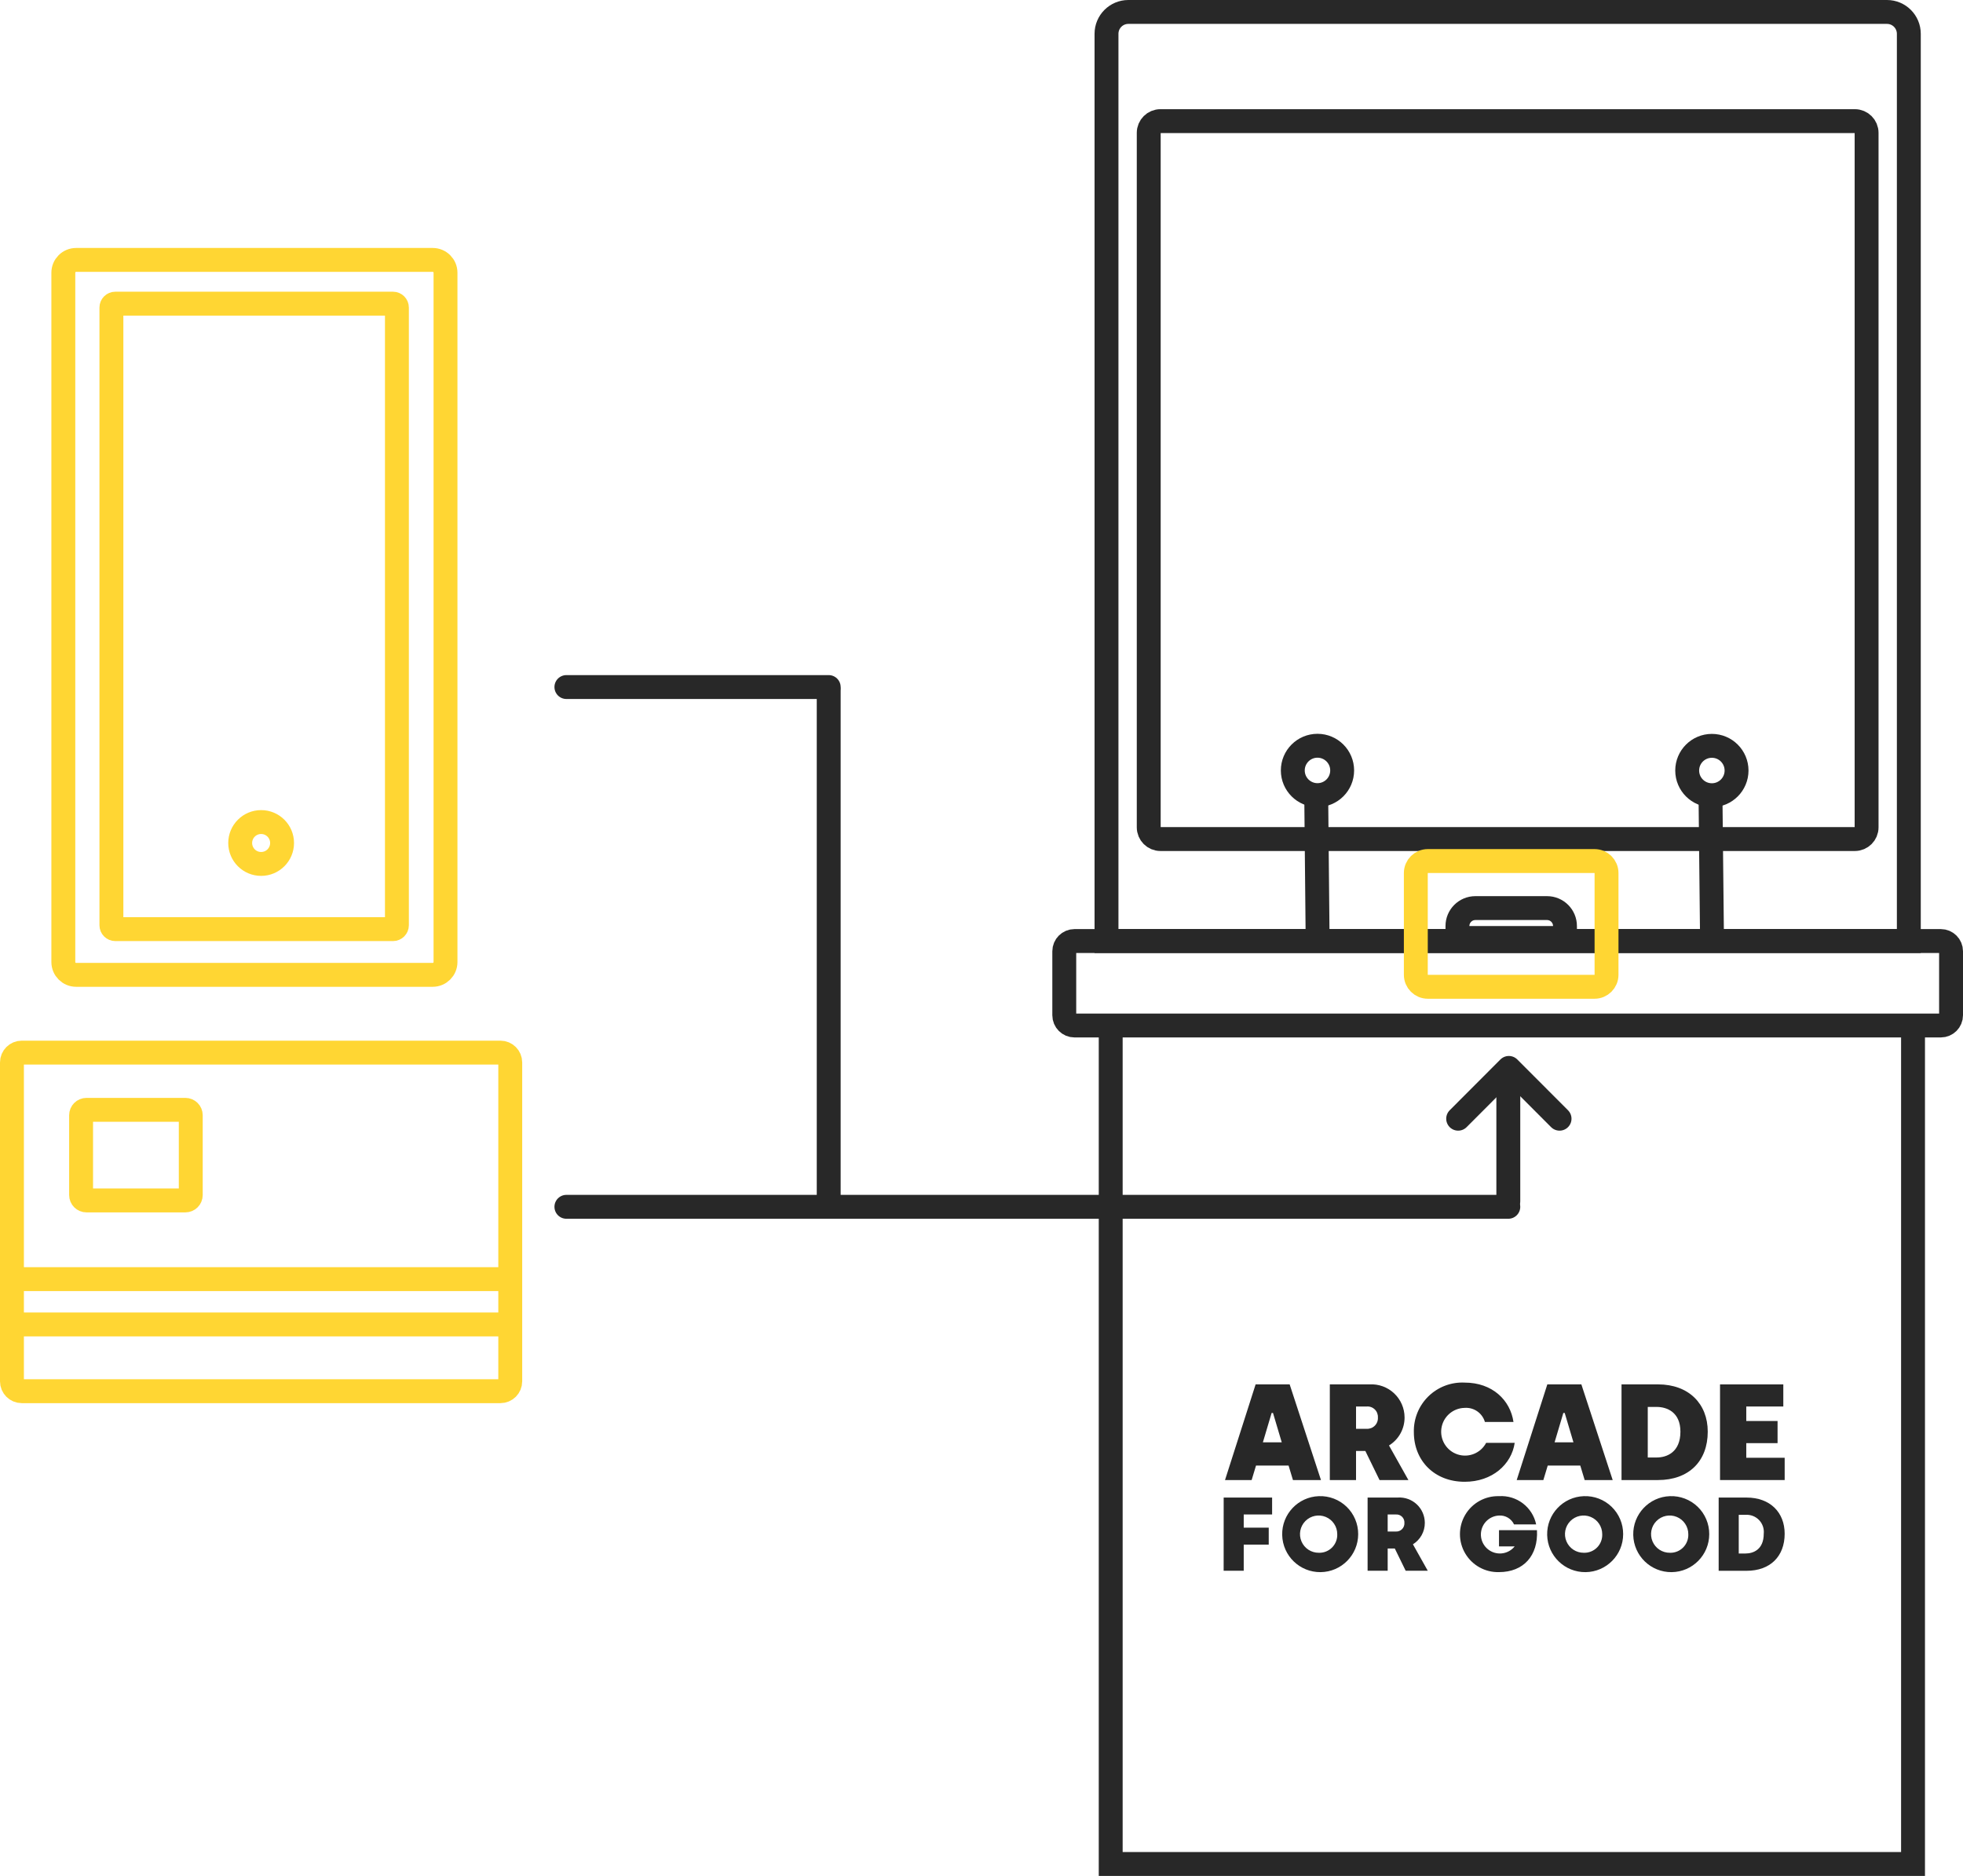
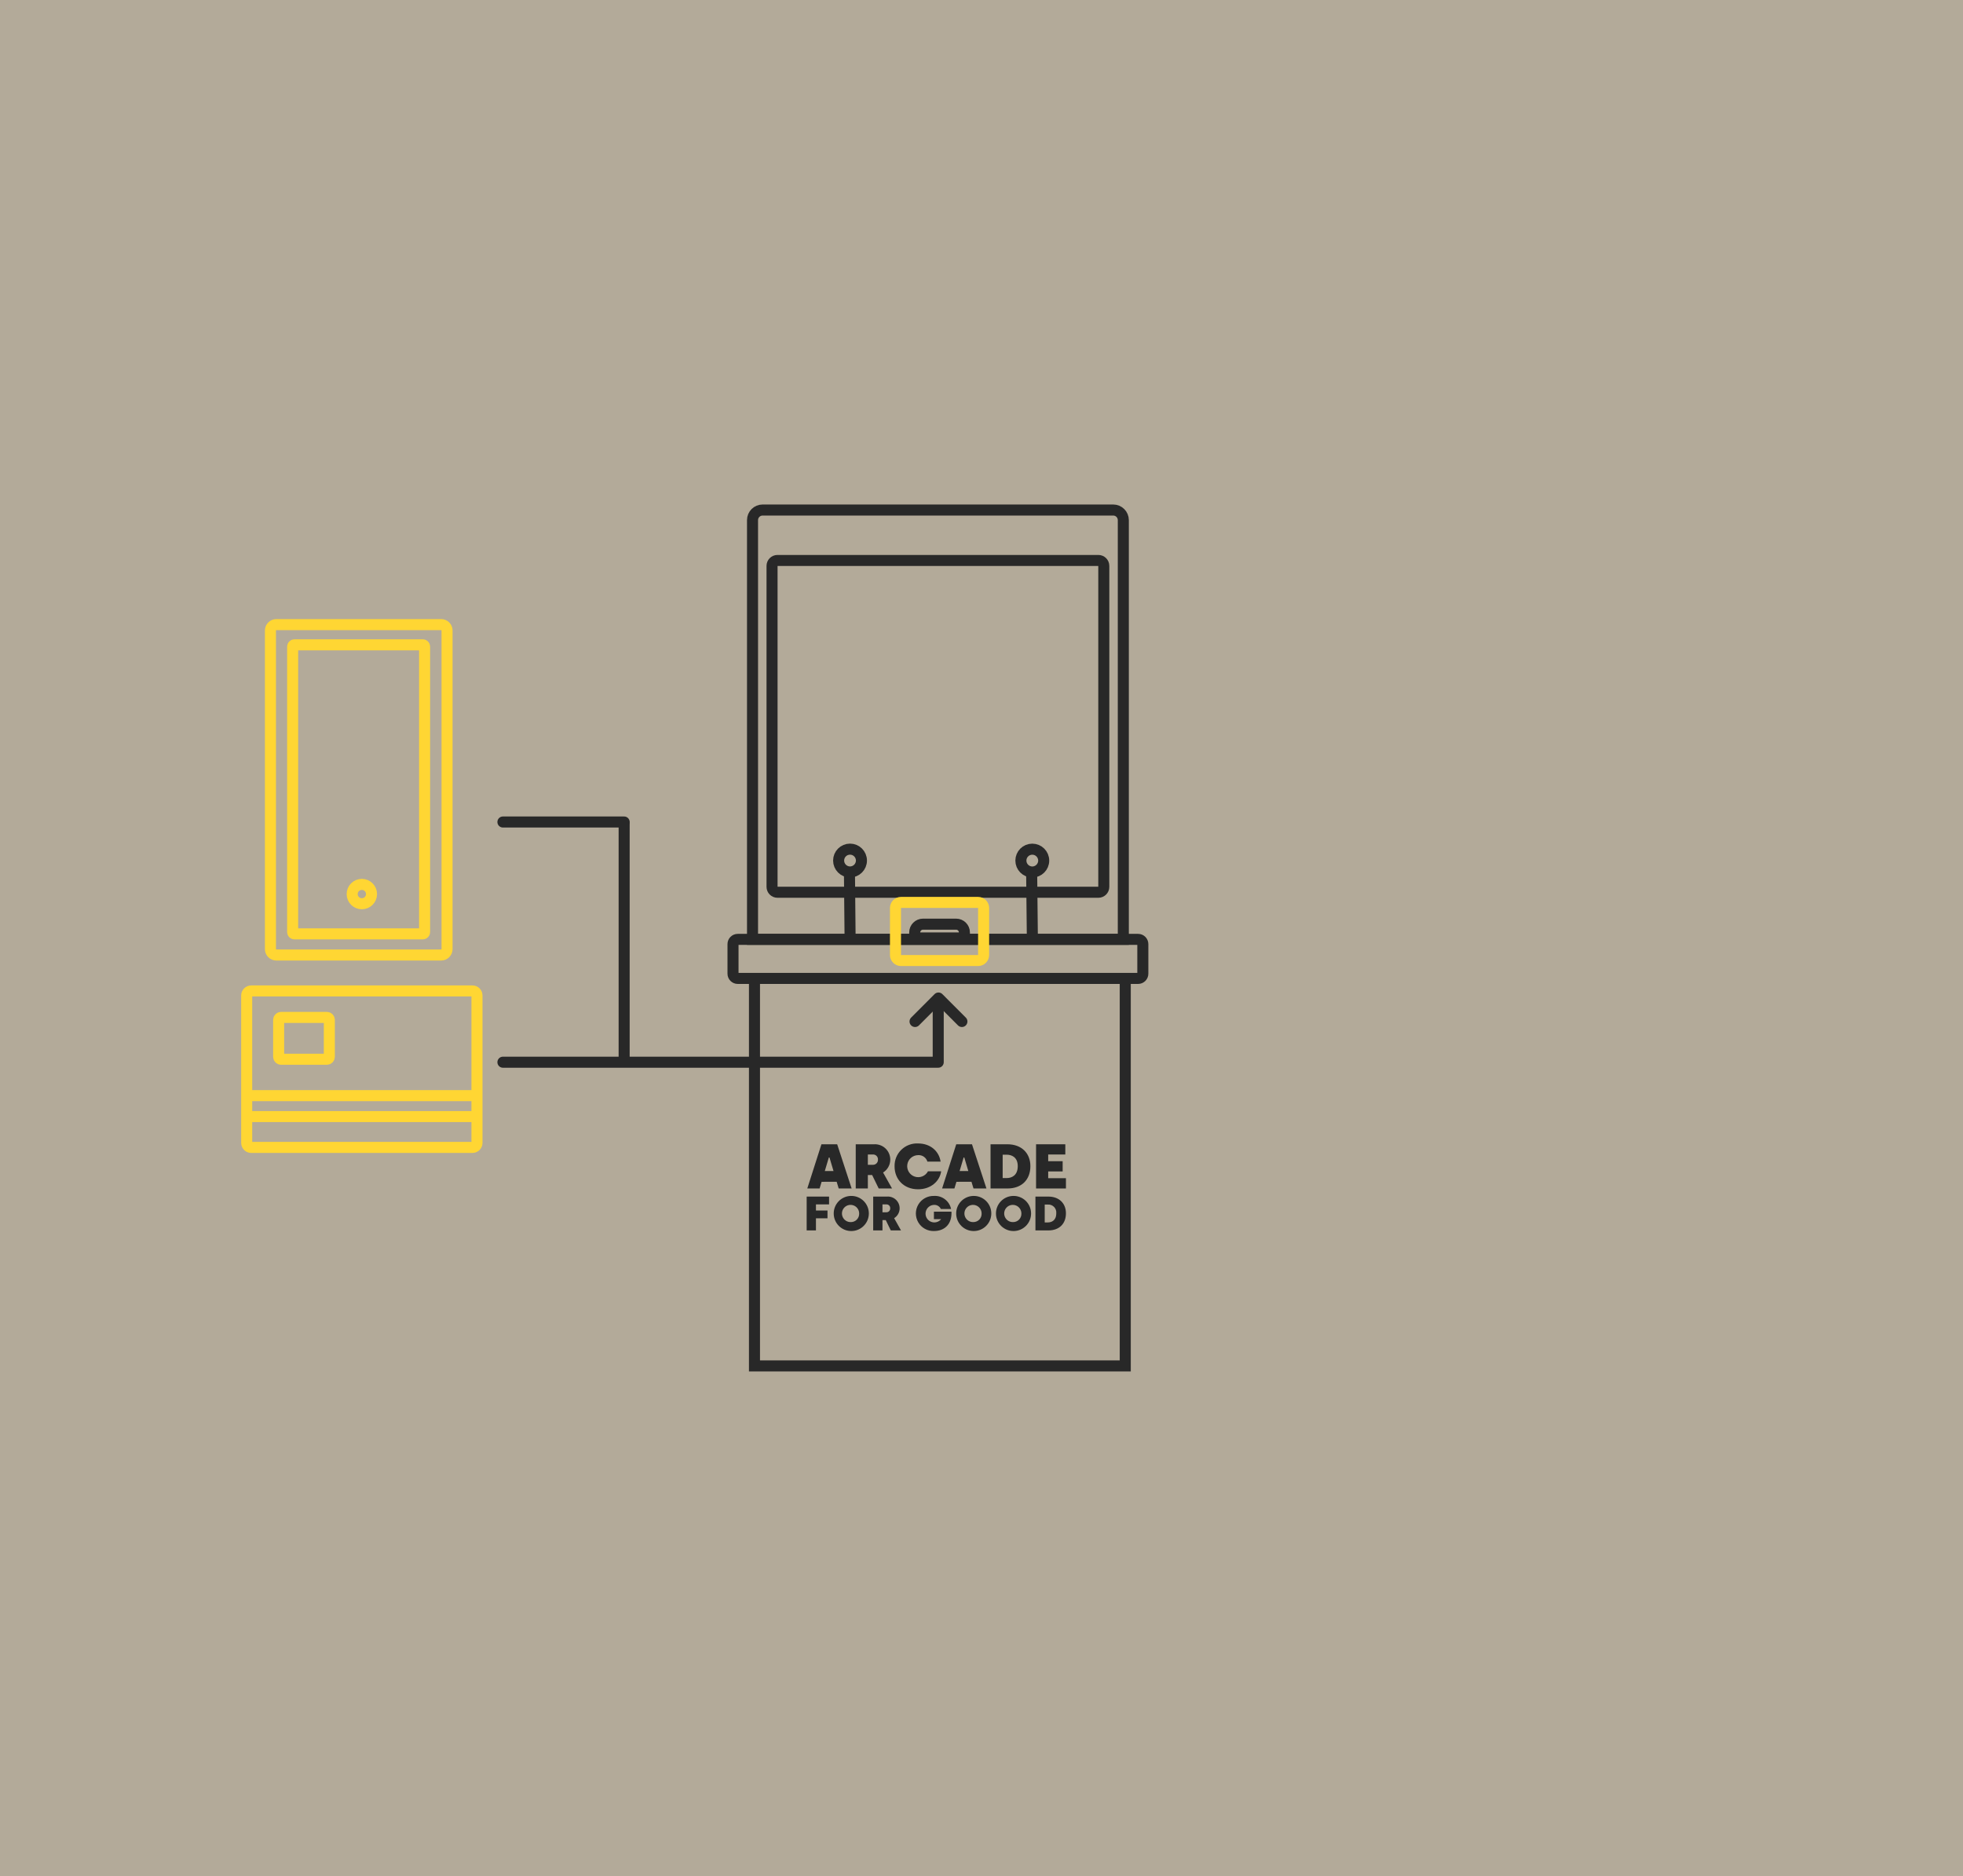
- <svg xmlns="http://www.w3.org/2000/svg" width="328.601" height="314" viewBox="0 0 328.601 314">
-   <g id="Groupe_49" data-name="Groupe 49" transform="translate(-690.494 -458)">
-     <path id="Tracé_34" data-name="Tracé 34" d="M0,16.973,8.5,8.486,0,0" transform="translate(934.586 645.252) rotate(-90)" fill="none" stroke="#282828" stroke-linecap="round" stroke-linejoin="round" stroke-width="4" />
-     <line id="Ligne_2" data-name="Ligne 2" x2="157.674" transform="translate(785.307 660)" fill="none" stroke="#282828" stroke-linecap="round" stroke-linejoin="round" stroke-width="4" />
-     <g id="Groupe_17" data-name="Groupe 17" transform="translate(868.65 460)">
-       <path id="Tracé_40" data-name="Tracé 40" d="M485.007,320.746V459.628H619.314V320.746" transform="translate(-477.234 -149.628)" fill="none" stroke="#282828" stroke-miterlimit="10" stroke-width="4" />
-       <rect id="Rectangle_58" data-name="Rectangle 58" width="148.445" height="14.138" rx="1.714" transform="translate(0 155.513)" fill="none" stroke="#282828" stroke-miterlimit="10" stroke-width="4" />
-       <path id="Rectangle_59" data-name="Rectangle 59" d="M3.658,0H130.649a3.658,3.658,0,0,1,3.658,3.658V155.513a0,0,0,0,1,0,0H0a0,0,0,0,1,0,0V3.658A3.658,3.658,0,0,1,3.658,0Z" transform="translate(7.069)" fill="none" stroke="#282828" stroke-miterlimit="10" stroke-width="4" />
-       <rect id="Rectangle_60" data-name="Rectangle 60" width="120.169" height="120.169" rx="1.961" transform="translate(14.138 18.275)" fill="none" stroke="#282828" stroke-miterlimit="10" stroke-width="4" />
-       <circle id="Ellipse_24" data-name="Ellipse 24" cx="4.132" cy="4.132" r="4.132" transform="translate(38.255 122.826)" fill="none" stroke="#282828" stroke-miterlimit="10" stroke-width="4" />
-       <line id="Ligne_13" data-name="Ligne 13" x1="0.234" y1="24.013" transform="translate(42.179 131.5)" fill="none" stroke="#282828" stroke-miterlimit="10" stroke-width="4" />
-       <circle id="Ellipse_25" data-name="Ellipse 25" cx="4.132" cy="4.132" r="4.132" transform="translate(104.275 122.841)" fill="none" stroke="#282828" stroke-miterlimit="10" stroke-width="4" />
-       <line id="Ligne_14" data-name="Ligne 14" x1="0.255" y1="24.028" transform="translate(108.179 131.5)" fill="none" stroke="#282828" stroke-miterlimit="10" stroke-width="4" />
+ <svg xmlns="http://www.w3.org/2000/svg" width="328.601" height="314" viewBox="0 0 328.601 314" version="1.1" id="svg46">
+   <defs id="defs50" />
+   <rect style="opacity:1;vector-effect:none;fill:#b3aa99;fill-opacity:1;stroke:#c8be52;stroke-width:1;stroke-linecap:butt;stroke-linejoin:round;stroke-miterlimit:4;stroke-dasharray:none;stroke-dashoffset:0;stroke-opacity:1" id="rect862" width="415.119" height="377.864" x="-38.585" y="-29.271" />
+   <g id="Groupe_49" data-name="Groupe 49" transform="matrix(0.4621418,0,0,0.4621418,-278.7357,-127.2172)">
+     <path id="Tracé_34" data-name="Tracé 34" d="M 0,16.973 8.5,8.486 0,0" transform="rotate(-90,789.919,-144.667)" style="fill:none;stroke:#282828;stroke-width:4;stroke-linecap:round;stroke-linejoin:round" />
+     <line id="Ligne_2" data-name="Ligne 2" x2="157.674" transform="translate(785.307,660)" x1="0" y1="0" y2="0" style="fill:none;stroke:#282828;stroke-width:4;stroke-linecap:round;stroke-linejoin:round" />
+     <g id="Groupe_17" data-name="Groupe 17" transform="translate(868.65,460)">
+       <path id="Tracé_40" data-name="Tracé 40" d="M 485.007,320.746 V 459.628 H 619.314 V 320.746" transform="translate(-477.234,-149.628)" stroke-miterlimit="10" style="fill:none;stroke:#282828;stroke-width:4;stroke-miterlimit:10" />
+       <rect id="Rectangle_58" data-name="Rectangle 58" width="148.445" height="14.138" rx="1.714" transform="translate(0,155.513)" stroke-miterlimit="10" x="0" y="0" style="fill:none;stroke:#282828;stroke-width:4;stroke-miterlimit:10" />
+       <path id="Rectangle_59" data-name="Rectangle 59" d="m 3.658,0 h 126.991 a 3.658,3.658 0 0 1 3.658,3.658 V 155.513 H 0 V 3.658 A 3.658,3.658 0 0 1 3.658,0 Z" transform="translate(7.069)" stroke-miterlimit="10" style="fill:none;stroke:#282828;stroke-width:4;stroke-miterlimit:10" />
+       <rect id="Rectangle_60" data-name="Rectangle 60" width="120.169" height="120.169" rx="1.961" transform="translate(14.138,18.275)" stroke-miterlimit="10" x="0" y="0" style="fill:none;stroke:#282828;stroke-width:4;stroke-miterlimit:10" />
+       <circle id="Ellipse_24" data-name="Ellipse 24" cx="4.132" cy="4.132" r="4.132" transform="translate(38.255,122.826)" stroke-miterlimit="10" style="fill:none;stroke:#282828;stroke-width:4;stroke-miterlimit:10" />
+       <line id="Ligne_13" data-name="Ligne 13" x1="0.234" y1="24.013" transform="translate(42.179,131.5)" stroke-miterlimit="10" x2="0" y2="0" style="fill:none;stroke:#282828;stroke-width:4;stroke-miterlimit:10" />
+       <circle id="Ellipse_25" data-name="Ellipse 25" cx="4.132" cy="4.132" r="4.132" transform="translate(104.275,122.841)" stroke-miterlimit="10" style="fill:none;stroke:#282828;stroke-width:4;stroke-miterlimit:10" />
+       <line id="Ligne_14" data-name="Ligne 14" x1="0.255" y1="24.028" transform="translate(108.179,131.5)" stroke-miterlimit="10" x2="0" y2="0" style="fill:none;stroke:#282828;stroke-width:4;stroke-miterlimit:10" />
    </g>
-     <g id="Groupe_18" data-name="Groupe 18" transform="translate(895.329 689.424)">
-       <path id="Tracé_41" data-name="Tracé 41" d="M428.419,310.386l.731,2.424h4.69L428.6,296.8h-5.7l-5.123,16.013h4.458l.733-2.424Zm-2.837-8.809h.229l1.464,4.919h-3.157Z" transform="translate(-417.549 -296.499)" fill="#282828" />
-       <path id="Tracé_42" data-name="Tracé 42" d="M438.065,312.81l-3.248-5.787a5.482,5.482,0,0,0,2.608-4.69,5.555,5.555,0,0,0-5.881-5.536h-6.633V312.81H429.3v-4.872h1.555l2.379,4.872Zm-6.978-8.577H429.3V300.5h1.784a1.741,1.741,0,0,1,1.877,1.831A1.784,1.784,0,0,1,431.087,304.233Z" transform="translate(-407.138 -296.499)" fill="#282828" />
-       <path id="Tracé_43" data-name="Tracé 43" d="M447.509,306.764h-4.781a3.994,3.994,0,1,1-3.592-5.856,3.277,3.277,0,0,1,3.386,2.357h4.783c-.527-3.637-3.523-6.589-8.169-6.589a8.106,8.106,0,0,0-8.508,8.3c0,4.736,3.408,8.3,8.508,8.3C443.735,313.284,446.983,310.378,447.509,306.764Z" transform="translate(-398.788 -296.676)" fill="#282828" />
-       <path id="Tracé_44" data-name="Tracé 44" d="M448.266,310.386,449,312.81h4.69L448.448,296.8h-5.7l-5.125,16.013h4.461l.733-2.424Zm-2.837-8.809h.229l1.464,4.919h-3.157Z" transform="translate(-388.566 -296.499)" fill="#282828" />
-       <path id="Tracé_45" data-name="Tracé 45" d="M459.19,304.712c0-4.668-3.179-7.915-8.326-7.915h-6.107V312.81h6.107C456.011,312.81,459.19,309.675,459.19,304.712Zm-10.041,4.323v-8.464h1.486c1.715,0,3.981.869,3.981,4.141,0,3.454-2.288,4.323-3.981,4.323Z" transform="translate(-378.153 -296.499)" fill="#282828" />
-       <path id="Tracé_46" data-name="Tracé 46" d="M455.851,309.081v-2.448h5.238v-3.706h-5.238V300.5h6.2V296.8H451.459V312.81h10.82v-3.729Z" transform="translate(-368.365 -296.499)" fill="#282828" />
-       <path id="Tracé_47" data-name="Tracé 47" d="M417.687,316.752h3.362v-4.378h4.185v-2.837h-4.185v-2.206H425.8V304.5h-8.108Z" transform="translate(-417.687 -285.257)" fill="#282828" />
-       <path id="Tracé_48" data-name="Tracé 48" d="M428.083,304.4a6.361,6.361,0,1,0,6.584,6.358A6.34,6.34,0,0,0,428.083,304.4Zm0,9.475a3.118,3.118,0,1,1,3.08-3.117A2.994,2.994,0,0,1,428.083,313.877Z" transform="translate(-412.146 -285.392)" fill="#282828" />
-       <path id="Tracé_49" data-name="Tracé 49" d="M437.06,308.732a4.253,4.253,0,0,0-4.5-4.237h-5.078v12.258h3.361v-3.73h1.191l1.821,3.73h3.7l-2.487-4.431A4.193,4.193,0,0,0,437.06,308.732Zm-4.852,1.454h-1.366v-2.854h1.366a1.331,1.331,0,0,1,1.437,1.4A1.365,1.365,0,0,1,432.208,310.186Z" transform="translate(-403.384 -285.257)" fill="#282828" />
-       <path id="Tracé_50" data-name="Tracé 50" d="M440.3,310.093v2.714h2.625a3.178,3.178,0,1,1-2.625-5.164,2.6,2.6,0,0,1,2.52,1.489h3.7A5.967,5.967,0,0,0,440.3,304.4a6.359,6.359,0,1,0,0,12.713c4.114,0,6.584-2.766,6.355-7.022Z" transform="translate(-394.206 -285.392)" fill="#282828" />
-       <path id="Tracé_51" data-name="Tracé 51" d="M446.11,304.4a6.361,6.361,0,1,0,6.584,6.358A6.339,6.339,0,0,0,446.11,304.4Zm0,9.475a3.118,3.118,0,1,1,3.081-3.117A2.993,2.993,0,0,1,446.11,313.877Z" transform="translate(-385.817 -285.392)" fill="#282828" />
-       <path id="Tracé_52" data-name="Tracé 52" d="M451.967,304.4a6.361,6.361,0,1,0,6.584,6.358A6.34,6.34,0,0,0,451.967,304.4Zm0,9.475a3.118,3.118,0,1,1,3.08-3.117A2.994,2.994,0,0,1,451.967,313.877Z" transform="translate(-377.264 -285.392)" fill="#282828" />
-       <path id="Tracé_53" data-name="Tracé 53" d="M456.041,304.5h-4.675v12.258h4.675c3.939,0,6.373-2.4,6.373-6.2C462.414,306.983,459.98,304.5,456.041,304.5Zm-.175,9.367h-1.139v-6.478h1.139a2.869,2.869,0,0,1,3.046,3.169C458.912,313.2,457.163,313.862,455.866,313.862Z" transform="translate(-368.501 -285.257)" fill="#282828" />
+     <g id="Groupe_18" data-name="Groupe 18" transform="translate(895.329,689.424)">
+       <path id="Tracé_41" data-name="Tracé 41" d="m 428.419,310.386 0.731,2.424 h 4.69 L 428.6,296.8 h -5.7 l -5.123,16.013 h 4.458 l 0.733,-2.424 z m -2.837,-8.809 h 0.229 l 1.464,4.919 h -3.157 z" transform="translate(-417.549,-296.499)" style="fill:#282828" />
+       <path id="Tracé_42" data-name="Tracé 42" d="m 438.065,312.81 -3.248,-5.787 a 5.482,5.482 0 0 0 2.608,-4.69 5.555,5.555 0 0 0 -5.881,-5.536 h -6.633 v 16.013 h 4.389 v -4.872 h 1.555 l 2.379,4.872 z m -6.978,-8.577 H 429.3 V 300.5 h 1.784 a 1.741,1.741 0 0 1 1.877,1.831 1.784,1.784 0 0 1 -1.874,1.902 z" transform="translate(-407.138,-296.499)" style="fill:#282828" />
+       <path id="Tracé_43" data-name="Tracé 43" d="m 447.509,306.764 h -4.781 a 3.994,3.994 0 1 1 -3.592,-5.856 3.277,3.277 0 0 1 3.386,2.357 h 4.783 c -0.527,-3.637 -3.523,-6.589 -8.169,-6.589 a 8.106,8.106 0 0 0 -8.508,8.3 c 0,4.736 3.408,8.3 8.508,8.3 4.599,0.008 7.847,-2.898 8.373,-6.512 z" transform="translate(-398.788,-296.676)" style="fill:#282828" />
+       <path id="Tracé_44" data-name="Tracé 44" d="M 448.266,310.386 449,312.81 h 4.69 l -5.242,-16.01 h -5.7 l -5.125,16.013 h 4.461 l 0.733,-2.424 z m -2.837,-8.809 h 0.229 l 1.464,4.919 h -3.157 z" transform="translate(-388.566,-296.499)" style="fill:#282828" />
+       <path id="Tracé_45" data-name="Tracé 45" d="m 459.19,304.712 c 0,-4.668 -3.179,-7.915 -8.326,-7.915 h -6.107 v 16.013 h 6.107 c 5.147,0 8.326,-3.135 8.326,-8.098 z m -10.041,4.323 v -8.464 h 1.486 c 1.715,0 3.981,0.869 3.981,4.141 0,3.454 -2.288,4.323 -3.981,4.323 z" transform="translate(-378.153,-296.499)" style="fill:#282828" />
+       <path id="Tracé_46" data-name="Tracé 46" d="m 455.851,309.081 v -2.448 h 5.238 v -3.706 h -5.238 V 300.5 h 6.2 v -3.7 h -10.592 v 16.01 h 10.82 v -3.729 z" transform="translate(-368.365,-296.499)" style="fill:#282828" />
+       <path id="Tracé_47" data-name="Tracé 47" d="m 417.687,316.752 h 3.362 v -4.378 h 4.185 v -2.837 h -4.185 v -2.206 H 425.8 V 304.5 h -8.108 z" transform="translate(-417.687,-285.257)" style="fill:#282828" />
+       <path id="Tracé_48" data-name="Tracé 48" d="m 428.083,304.4 a 6.361,6.361 0 1 0 6.584,6.358 6.34,6.34 0 0 0 -6.584,-6.358 z m 0,9.475 a 3.118,3.118 0 1 1 3.08,-3.117 2.994,2.994 0 0 1 -3.08,3.119 z" transform="translate(-412.146,-285.392)" style="fill:#282828" />
+       <path id="Tracé_49" data-name="Tracé 49" d="m 437.06,308.732 a 4.253,4.253 0 0 0 -4.5,-4.237 h -5.078 v 12.258 h 3.361 v -3.73 h 1.191 l 1.821,3.73 h 3.7 l -2.487,-4.431 a 4.193,4.193 0 0 0 1.992,-3.59 z m -4.852,1.454 h -1.366 v -2.854 h 1.366 a 1.331,1.331 0 0 1 1.437,1.4 1.365,1.365 0 0 1 -1.437,1.454 z" transform="translate(-403.384,-285.257)" style="fill:#282828" />
+       <path id="Tracé_50" data-name="Tracé 50" d="m 440.3,310.093 v 2.714 h 2.625 a 3.178,3.178 0 1 1 -2.625,-5.164 2.6,2.6 0 0 1 2.52,1.489 h 3.7 a 5.967,5.967 0 0 0 -6.22,-4.732 6.359,6.359 0 1 0 0,12.713 c 4.114,0 6.584,-2.766 6.355,-7.022 z" transform="translate(-394.206,-285.392)" style="fill:#282828" />
+       <path id="Tracé_51" data-name="Tracé 51" d="m 446.11,304.4 a 6.361,6.361 0 1 0 6.584,6.358 6.339,6.339 0 0 0 -6.584,-6.358 z m 0,9.475 a 3.118,3.118 0 1 1 3.081,-3.117 2.993,2.993 0 0 1 -3.081,3.119 z" transform="translate(-385.817,-285.392)" style="fill:#282828" />
+       <path id="Tracé_52" data-name="Tracé 52" d="m 451.967,304.4 a 6.361,6.361 0 1 0 6.584,6.358 6.34,6.34 0 0 0 -6.584,-6.358 z m 0,9.475 a 3.118,3.118 0 1 1 3.08,-3.117 2.994,2.994 0 0 1 -3.08,3.119 z" transform="translate(-377.264,-285.392)" style="fill:#282828" />
+       <path id="Tracé_53" data-name="Tracé 53" d="m 456.041,304.5 h -4.675 v 12.258 h 4.675 c 3.939,0 6.373,-2.4 6.373,-6.2 0,-3.575 -2.434,-6.058 -6.373,-6.058 z m -0.175,9.367 h -1.139 v -6.478 h 1.139 a 2.869,2.869 0 0 1 3.046,3.169 c 0,2.642 -1.749,3.304 -3.046,3.304 z" transform="translate(-368.501,-285.257)" style="fill:#282828" />
    </g>
-     <g id="Groupe_20" data-name="Groupe 20" transform="translate(701.095 501.504)">
-       <rect id="Rectangle_62" data-name="Rectangle 62" width="63.975" height="119.67" rx="2.142" fill="none" stroke="#ffd633" stroke-miterlimit="10" stroke-width="4" />
-       <rect id="Rectangle_63" data-name="Rectangle 63" width="47.793" height="104.694" rx="0.651" transform="translate(8.048 7.323)" fill="none" stroke="#ffd633" stroke-miterlimit="10" stroke-width="4" />
-       <circle id="Ellipse_26" data-name="Ellipse 26" cx="3.505" cy="3.505" r="3.505" transform="translate(29.607 94.094)" fill="none" stroke="#ffd633" stroke-miterlimit="10" stroke-width="4" />
+     <g id="Groupe_20" data-name="Groupe 20" transform="translate(701.095,501.504)">
+       <rect id="Rectangle_62" data-name="Rectangle 62" width="63.975" height="119.67" rx="2.142" stroke-miterlimit="10" x="0" y="0" style="fill:none;stroke:#ffd633;stroke-width:4;stroke-miterlimit:10" />
+       <rect id="Rectangle_63" data-name="Rectangle 63" width="47.793" height="104.694" rx="0.651" transform="translate(8.048,7.323)" stroke-miterlimit="10" x="0" y="0" style="fill:none;stroke:#ffd633;stroke-width:4;stroke-miterlimit:10" />
+       <circle id="Ellipse_26" data-name="Ellipse 26" cx="3.505" cy="3.505" r="3.505" transform="translate(29.607,94.094)" stroke-miterlimit="10" style="fill:none;stroke:#ffd633;stroke-width:4;stroke-miterlimit:10" />
    </g>
-     <g id="Groupe_19" data-name="Groupe 19" transform="translate(692.095 634.189)">
-       <rect id="Rectangle_64" data-name="Rectangle 64" width="83.415" height="56.674" rx="1.645" transform="translate(0.399)" fill="none" stroke="#ffd633" stroke-miterlimit="10" stroke-width="4" />
-       <rect id="Rectangle_65" data-name="Rectangle 65" width="18.359" height="15.166" rx="0.902" transform="translate(11.974 9.579)" fill="none" stroke="#ffd633" stroke-miterlimit="10" stroke-width="4" />
-       <line id="Ligne_15" data-name="Ligne 15" x2="83.814" transform="translate(0 37.916)" fill="none" stroke="#ffd633" stroke-miterlimit="10" stroke-width="4" />
-       <line id="Ligne_16" data-name="Ligne 16" x1="83.814" transform="translate(0.399 45.499)" fill="none" stroke="#ffd633" stroke-miterlimit="10" stroke-width="4" />
+     <g id="Groupe_19" data-name="Groupe 19" transform="translate(692.095,634.189)">
+       <rect id="Rectangle_64" data-name="Rectangle 64" width="83.415" height="56.674" rx="1.645" transform="translate(0.399)" stroke-miterlimit="10" x="0" y="0" style="fill:none;stroke:#ffd633;stroke-width:4;stroke-miterlimit:10" />
+       <rect id="Rectangle_65" data-name="Rectangle 65" width="18.359" height="15.166" rx="0.902" transform="translate(11.974,9.579)" stroke-miterlimit="10" x="0" y="0" style="fill:none;stroke:#ffd633;stroke-width:4;stroke-miterlimit:10" />
+       <line id="Ligne_15" data-name="Ligne 15" x2="83.814" transform="translate(0,37.916)" stroke-miterlimit="10" x1="0" y1="0" y2="0" style="fill:none;stroke:#ffd633;stroke-width:4;stroke-miterlimit:10" />
+       <line id="Ligne_16" data-name="Ligne 16" x1="83.814" transform="translate(0.399,45.499)" stroke-miterlimit="10" y1="0" x2="0" y2="0" style="fill:none;stroke:#ffd633;stroke-width:4;stroke-miterlimit:10" />
    </g>
-     <line id="Ligne_17" data-name="Ligne 17" y2="85.572" transform="translate(829.217 573.5)" fill="none" stroke="#282828" stroke-linecap="round" stroke-width="4" />
-     <line id="Ligne_18" data-name="Ligne 18" x2="43.909" transform="translate(785.307 573)" fill="none" stroke="#282828" stroke-linecap="round" stroke-linejoin="round" stroke-width="4" />
-     <rect id="Rectangle_61" data-name="Rectangle 61" width="31.924" height="21.051" rx="2.008" transform="translate(927.499 602.123)" fill="none" stroke="#ffd633" stroke-miterlimit="10" stroke-width="4" />
-     <line id="Ligne_19" data-name="Ligne 19" y2="21.572" transform="translate(942.982 637.5)" fill="none" stroke="#282828" stroke-linecap="round" stroke-width="4" />
-     <g id="Rectangle_69" data-name="Rectangle 69" transform="translate(932.467 608)" fill="none" stroke="#282828" stroke-width="4">
-       <path d="M5,0H17a5,5,0,0,1,5,5V9a0,0,0,0,1,0,0H0A0,0,0,0,1,0,9V5A5,5,0,0,1,5,0Z" stroke="none" />
-       <path d="M5,2H17a3,3,0,0,1,3,3V7a0,0,0,0,1,0,0H2A0,0,0,0,1,2,7V5A3,3,0,0,1,5,2Z" fill="none" />
+     <line id="Ligne_17" data-name="Ligne 17" y2="85.572" transform="translate(829.217,573.5)" x1="0" y1="0" x2="0" style="fill:none;stroke:#282828;stroke-width:4;stroke-linecap:round" />
+     <line id="Ligne_18" data-name="Ligne 18" x2="43.909" transform="translate(785.307,573)" x1="0" y1="0" y2="0" style="fill:none;stroke:#282828;stroke-width:4;stroke-linecap:round;stroke-linejoin:round" />
+     <rect id="Rectangle_61" data-name="Rectangle 61" width="31.924" height="21.051" rx="2.008" transform="translate(927.499,602.123)" stroke-miterlimit="10" x="0" y="0" style="fill:none;stroke:#ffd633;stroke-width:4;stroke-miterlimit:10" />
+     <line id="Ligne_19" data-name="Ligne 19" y2="21.572" transform="translate(942.982,637.5)" x1="0" y1="0" x2="0" style="fill:none;stroke:#282828;stroke-width:4;stroke-linecap:round" />
+     <g id="Rectangle_69" data-name="Rectangle 69" transform="translate(932.467,608)" style="fill:none;stroke:#282828;stroke-width:4">
+       <path d="m 5,0 h 12 a 5,5 0 0 1 5,5 V 9 H 0 V 5 A 5,5 0 0 1 5,0 Z" id="path40" style="stroke:none" />
+       <path d="m 5,2 h 12 a 3,3 0 0 1 3,3 V 7 H 2 V 5 A 3,3 0 0 1 5,2 Z" id="path42" style="fill:none" />
    </g>
  </g>
</svg>
